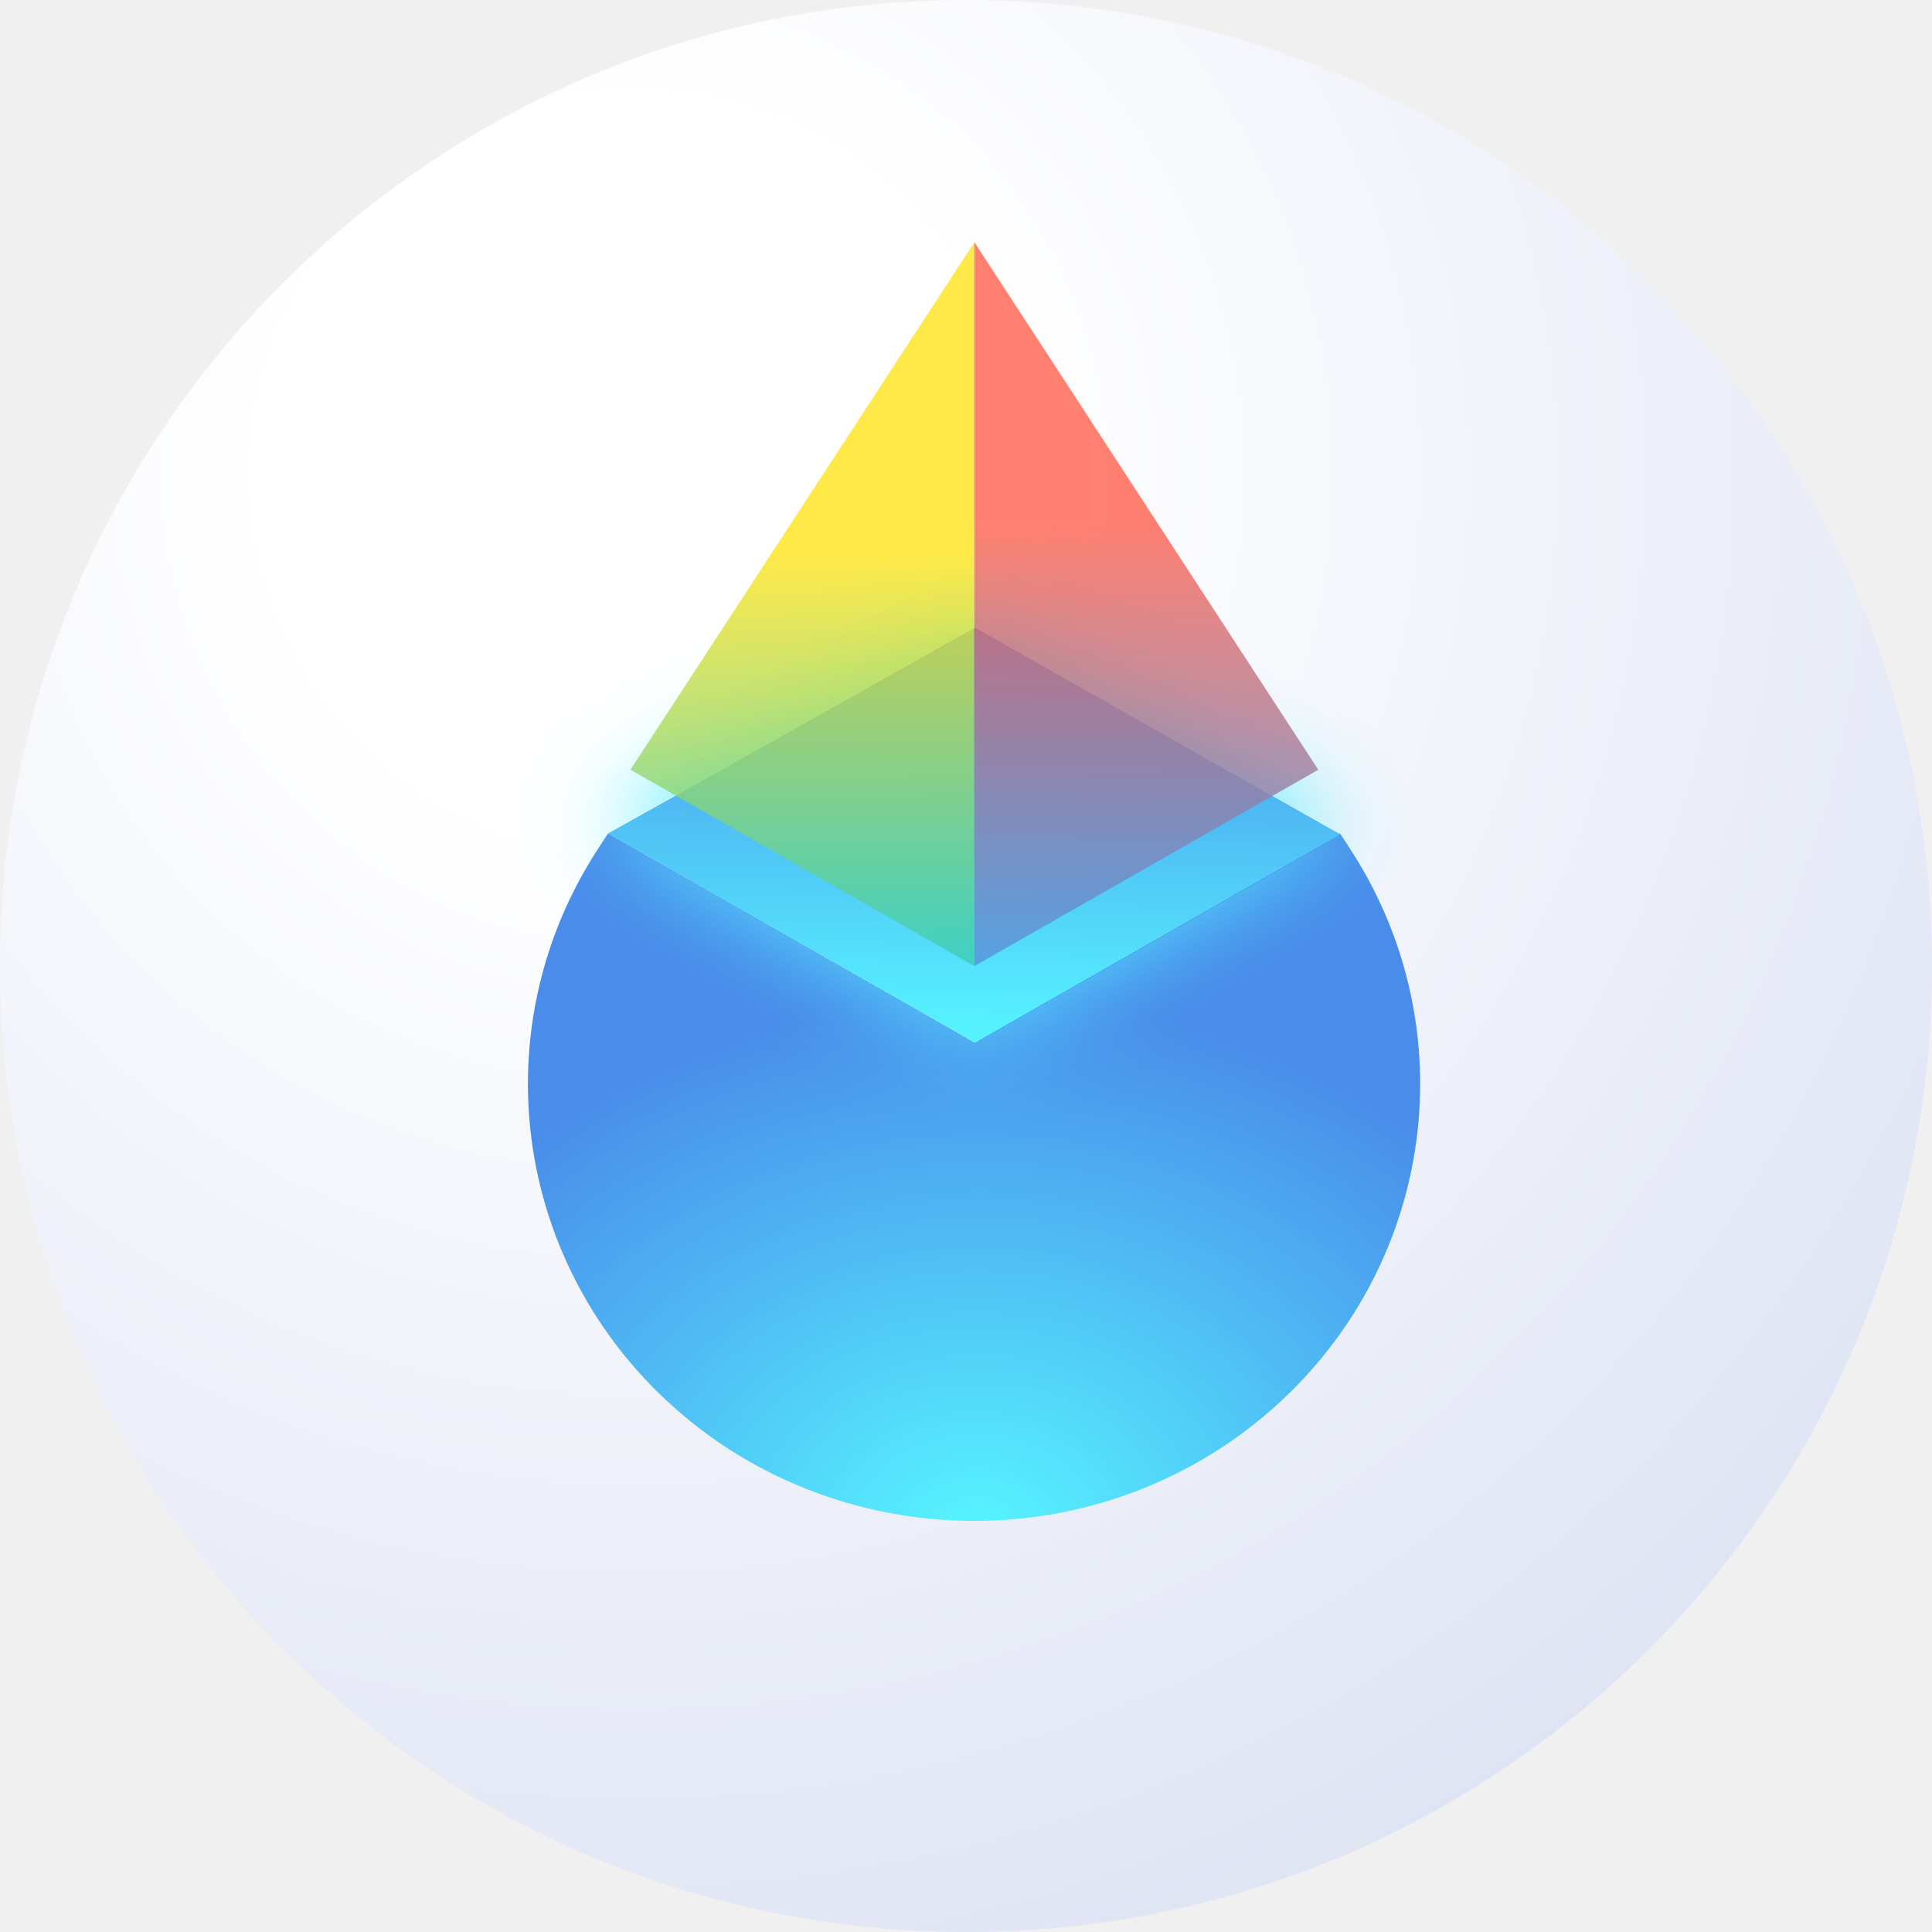
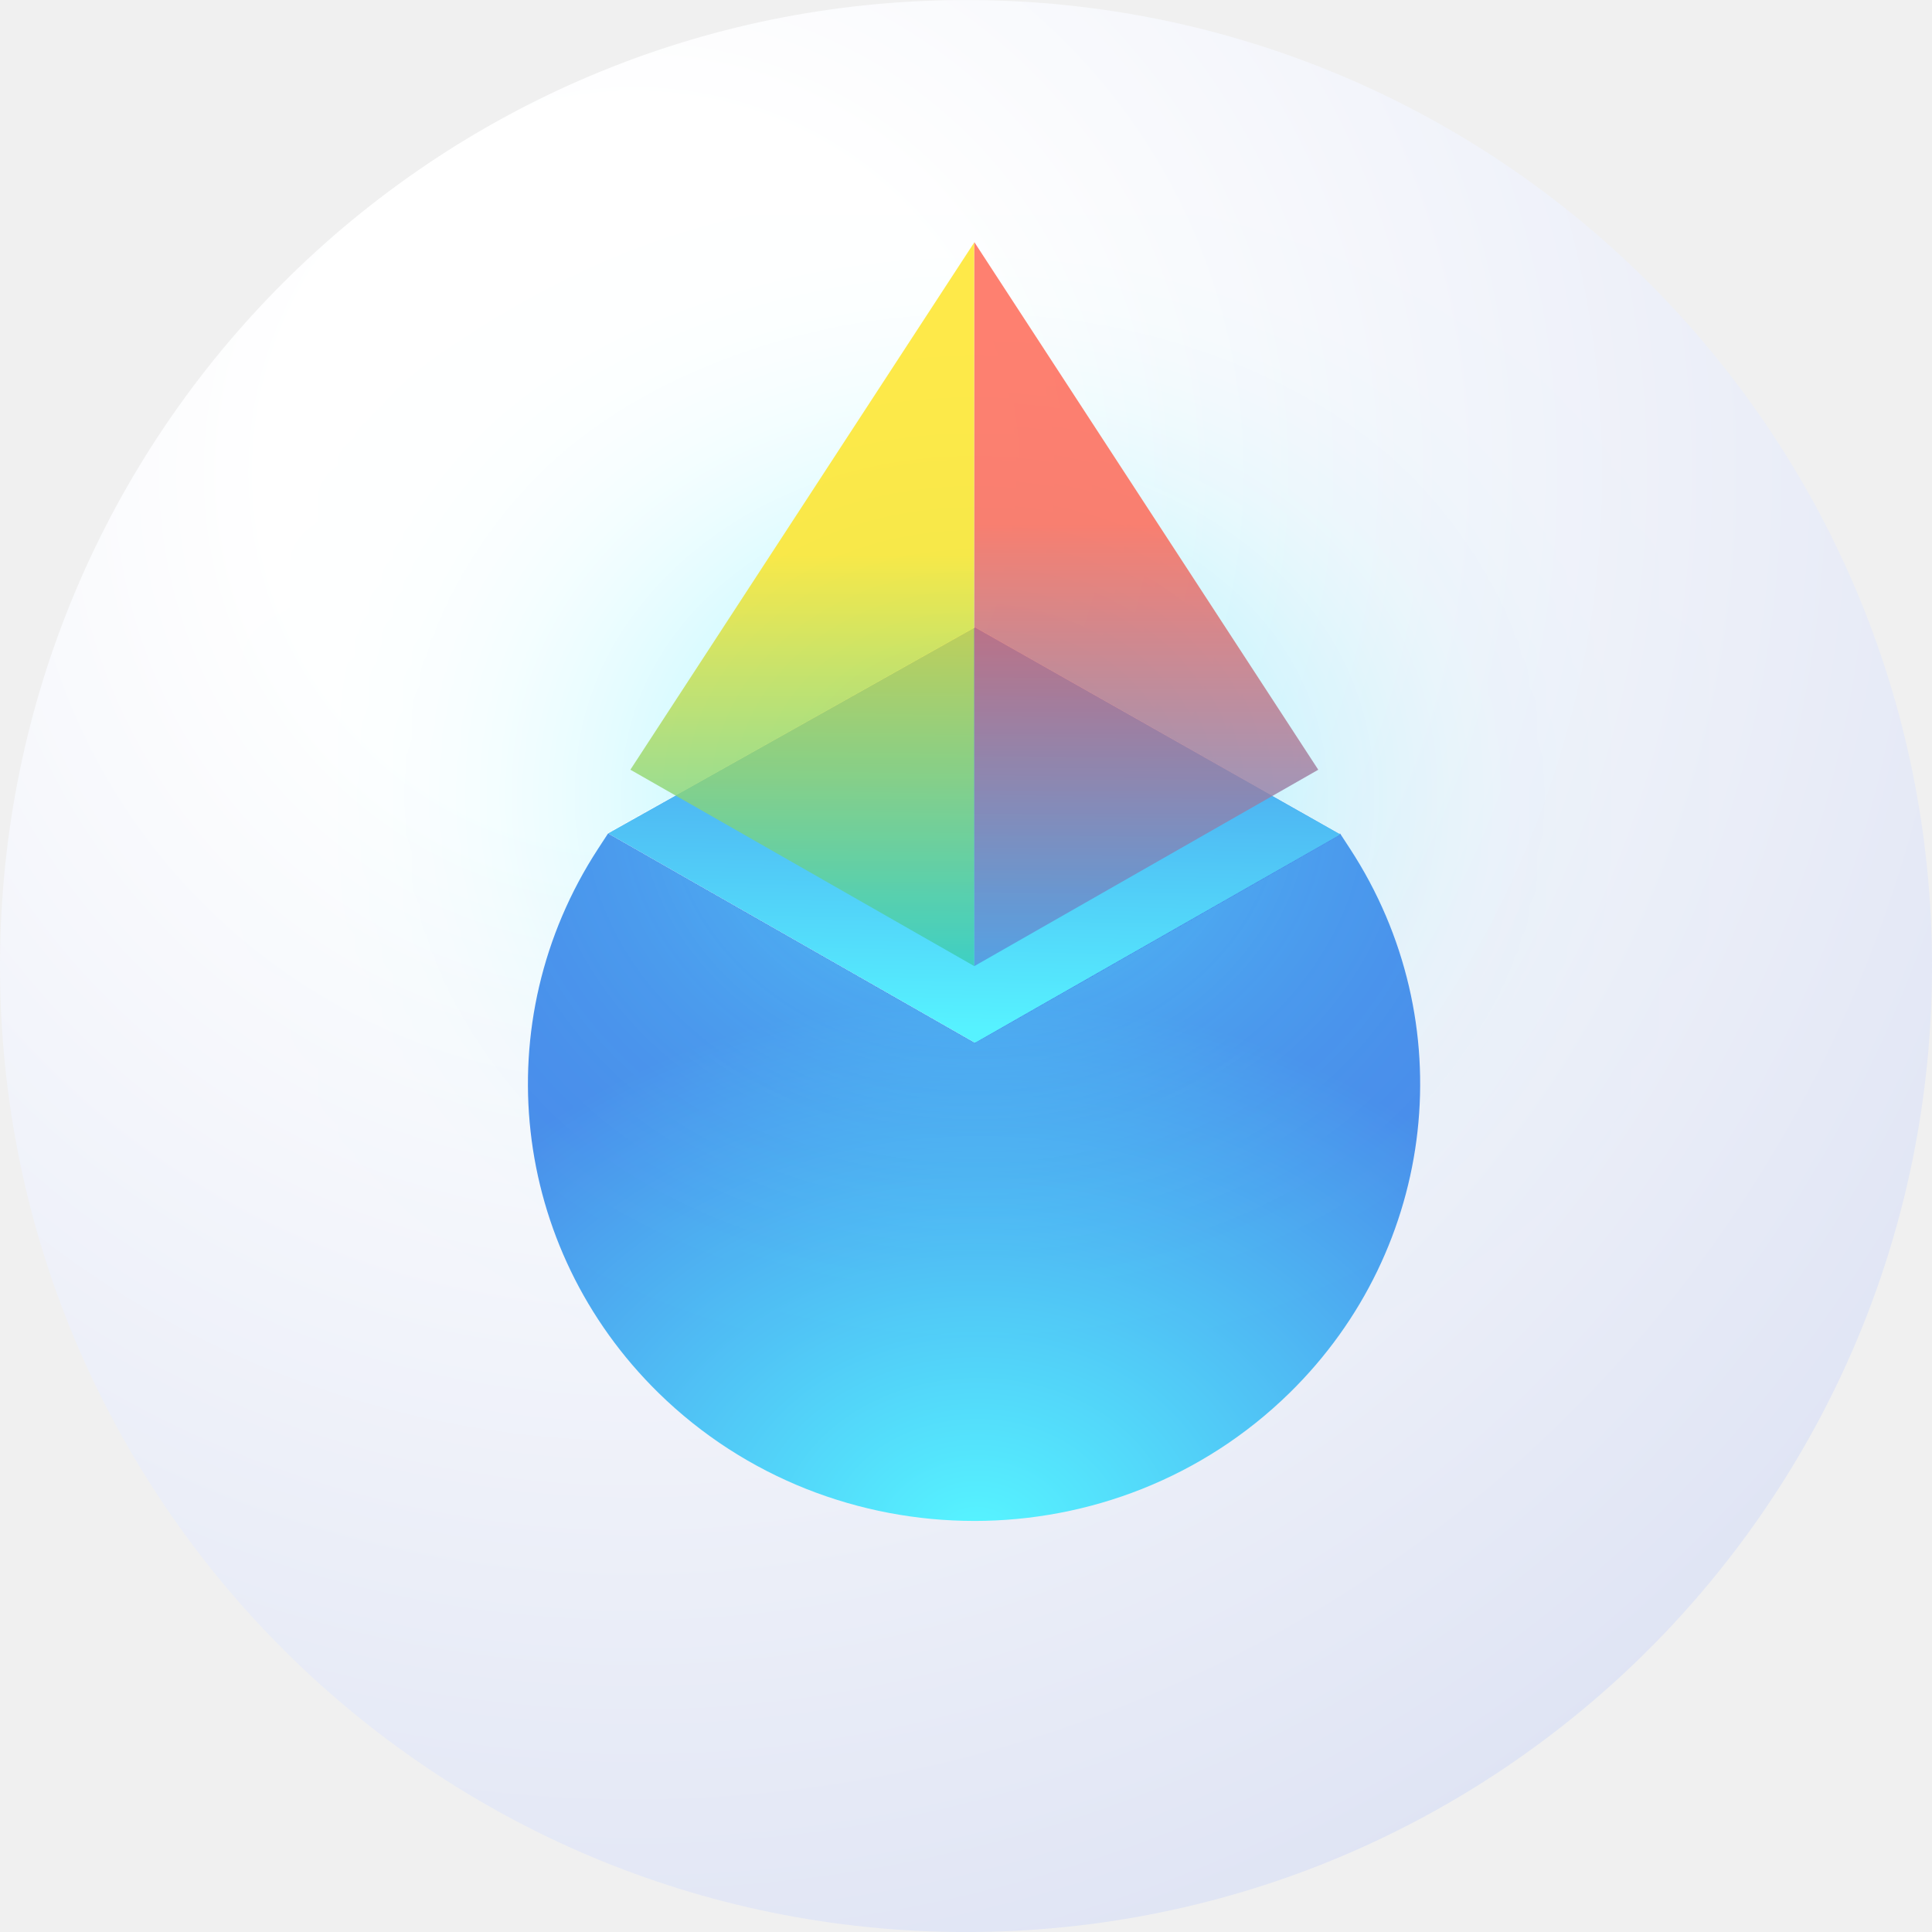
- <svg xmlns="http://www.w3.org/2000/svg" width="600" height="600" viewBox="0 0 600 600" fill="none">
+ <svg xmlns="http://www.w3.org/2000/svg" width="150" height="150" viewBox="0 0 150 150" fill="none">
  <g clip-path="url(#clip0_1_2)">
-     <path d="M300 600.012C465.684 600.012 600 465.697 600 300.012C600 134.326 465.684 0.012 300 0.012C134.315 0.012 0 134.326 0 300.012C0 465.697 134.315 600.012 300 600.012Z" fill="url(#paint0_radial_1_2)" />
-     <path fill-rule="evenodd" clip-rule="evenodd" d="M188.836 258.834L302.554 323.722L416.153 258.834C414.75 259.635 416.164 258.834 416.164 258.834L419.268 263.594C454.256 317.268 446.439 387.559 400.478 432.592C373.441 459.087 337.988 472.34 302.547 472.343L302.55 472.338C267.12 472.329 231.554 459.08 204.521 432.592C158.559 387.559 150.745 317.268 185.734 263.594L188.836 258.834Z" fill="url(#paint1_radial_1_2)" />
+     <path d="M75 150.003C116.421 150.003 150 116.424 150 75.003C150 33.582 116.421 0.003 75 0.003C33.579 0.003 0 33.582 0 75.003C0 116.424 33.579 150.003 75 150.003Z" fill="url(#paint0_radial_1_2)" />
+     <path fill-rule="evenodd" clip-rule="evenodd" d="M47.209 64.709L75.638 80.931L104.038 64.709C103.688 64.909 104.041 64.709 104.041 64.709L104.817 65.898C113.564 79.317 111.61 96.89 100.119 108.148C93.36 114.772 84.497 118.085 75.637 118.086L75.637 118.085C66.78 118.082 57.889 114.77 51.13 108.148C39.64 96.89 37.686 79.317 46.434 65.898L47.209 64.709Z" fill="url(#paint1_radial_1_2)" />
    <g filter="url(#filter0_d_1_2)">
-       <path d="M302.792 323.847L188.833 258.831L302.792 194.86L416.312 259.138L302.792 323.847Z" fill="url(#paint2_linear_1_2)" />
+       <path d="M75.698 80.962L47.208 64.708L75.698 48.715L104.078 64.784L75.698 80.962Z" fill="url(#paint2_linear_1_2)" />
    </g>
    <g filter="url(#filter1_b_1_2)">
-       <path d="M195.79 239.007L302.558 75.297V300.028L195.784 239.049L195.751 239.068L195.769 239.04L195.751 239.029L195.79 239.007Z" fill="url(#paint3_linear_1_2)" fill-opacity="0.8" />
+       <path d="M48.948 59.752L75.64 18.824V75.007L48.946 59.762L48.938 59.767L48.942 59.76L48.938 59.757L48.948 59.752Z" fill="url(#paint3_linear_1_2)" fill-opacity="0.8" />
    </g>
    <g filter="url(#filter2_b_1_2)">
-       <path d="M409.402 239.05L302.588 300.028V75.198L409.402 239.05Z" fill="url(#paint4_linear_1_2)" fill-opacity="0.8" />
+       <path d="M102.35 59.762L75.647 75.007V18.799L102.35 59.762Z" fill="url(#paint4_linear_1_2)" fill-opacity="0.8" />
    </g>
  </g>
  <defs>
-     <filter id="filter0_d_1_2" x="159.833" y="162.86" width="285.478" height="186.988" filterUnits="userSpaceOnUse" color-interpolation-filters="sRGB">
+     <filter id="filter0_d_1_2" x="18.208" y="16.715" width="114.87" height="90.247" filterUnits="userSpaceOnUse" color-interpolation-filters="sRGB">
      <feFlood flood-opacity="0" result="BackgroundImageFix" />
      <feColorMatrix in="SourceAlpha" type="matrix" values="0 0 0 0 0 0 0 0 0 0 0 0 0 0 0 0 0 0 127 0" result="hardAlpha" />
      <feOffset dy="-3" />
      <feGaussianBlur stdDeviation="14.5" />
      <feComposite in2="hardAlpha" operator="out" />
      <feColorMatrix type="matrix" values="0 0 0 0 0.333 0 0 0 0 0.922 0 0 0 0 0.996 0 0 0 1 0" />
      <feBlend mode="normal" in2="BackgroundImageFix" result="effect1_dropShadow_1_2" />
      <feBlend mode="normal" in="SourceGraphic" in2="effect1_dropShadow_1_2" result="shape" />
    </filter>
-     <filter id="filter1_b_1_2" x="186.751" y="66.297" width="124.808" height="242.731" filterUnits="userSpaceOnUse" color-interpolation-filters="sRGB">
+     <filter id="filter1_b_1_2" x="39.938" y="9.824" width="44.702" height="74.183" filterUnits="userSpaceOnUse" color-interpolation-filters="sRGB">
      <feFlood flood-opacity="0" result="BackgroundImageFix" />
      <feGaussianBlur in="BackgroundImageFix" stdDeviation="4.5" />
      <feComposite in2="SourceAlpha" operator="in" result="effect1_backgroundBlur_1_2" />
      <feBlend mode="normal" in="SourceGraphic" in2="effect1_backgroundBlur_1_2" result="shape" />
    </filter>
-     <filter id="filter2_b_1_2" x="293.588" y="66.198" width="124.813" height="242.83" filterUnits="userSpaceOnUse" color-interpolation-filters="sRGB">
+     <filter id="filter2_b_1_2" x="66.647" y="9.8" width="44.703" height="74.207" filterUnits="userSpaceOnUse" color-interpolation-filters="sRGB">
      <feFlood flood-opacity="0" result="BackgroundImageFix" />
      <feGaussianBlur in="BackgroundImageFix" stdDeviation="4.5" />
      <feComposite in2="SourceAlpha" operator="in" result="effect1_backgroundBlur_1_2" />
      <feBlend mode="normal" in="SourceGraphic" in2="effect1_backgroundBlur_1_2" result="shape" />
    </filter>
-     <radialGradient id="paint0_radial_1_2" cx="0" cy="0" r="1" gradientUnits="userSpaceOnUse" gradientTransform="translate(196 143.512) rotate(54.1676) scale(497.082 497.082)">
+     <radialGradient id="paint0_radial_1_2" cx="0" cy="0" r="1" gradientUnits="userSpaceOnUse" gradientTransform="translate(49 35.878) rotate(54.1676) scale(124.27 124.27)">
      <stop offset="0.231" stop-color="white" />
      <stop offset="1" stop-color="#DFE4F4" />
    </radialGradient>
-     <radialGradient id="paint1_radial_1_2" cx="0" cy="0" r="1" gradientUnits="userSpaceOnUse" gradientTransform="translate(302.5 477.991) rotate(-91.9595) scale(169.057 209.477)">
+     <radialGradient id="paint1_radial_1_2" cx="0" cy="0" r="1" gradientUnits="userSpaceOnUse" gradientTransform="translate(75.625 119.498) rotate(-91.9595) scale(42.2642 52.3692)">
      <stop offset="0.036" stop-color="#56F2FF" />
      <stop offset="1" stop-color="#498CEA" />
    </radialGradient>
-     <linearGradient id="paint2_linear_1_2" x1="302.573" y1="323.848" x2="305.318" y2="194.918" gradientUnits="userSpaceOnUse">
+     <linearGradient id="paint2_linear_1_2" x1="75.643" y1="80.962" x2="76.329" y2="48.73" gradientUnits="userSpaceOnUse">
      <stop offset="0.036" stop-color="#56F2FF" />
      <stop offset="1" stop-color="#498CEA" />
    </linearGradient>
-     <linearGradient id="paint3_linear_1_2" x1="249.154" y1="75.297" x2="249.154" y2="300.028" gradientUnits="userSpaceOnUse">
+     <linearGradient id="paint3_linear_1_2" x1="62.289" y1="18.824" x2="62.289" y2="75.007" gradientUnits="userSpaceOnUse">
      <stop offset="0.431" stop-color="#FFE41B" />
      <stop offset="1" stop-color="#38CBB6" />
    </linearGradient>
-     <linearGradient id="paint4_linear_1_2" x1="355.995" y1="75.198" x2="355.995" y2="300.028" gradientUnits="userSpaceOnUse">
+     <linearGradient id="paint4_linear_1_2" x1="88.999" y1="18.799" x2="88.999" y2="75.007" gradientUnits="userSpaceOnUse">
      <stop offset="0.388" stop-color="#FF604C" />
      <stop offset="1" stop-color="#5491DE" />
    </linearGradient>
    <clipPath id="clip0_1_2">
-       <rect width="600" height="600" fill="white" />
+       <rect width="150" height="150" fill="white" />
    </clipPath>
  </defs>
</svg>
